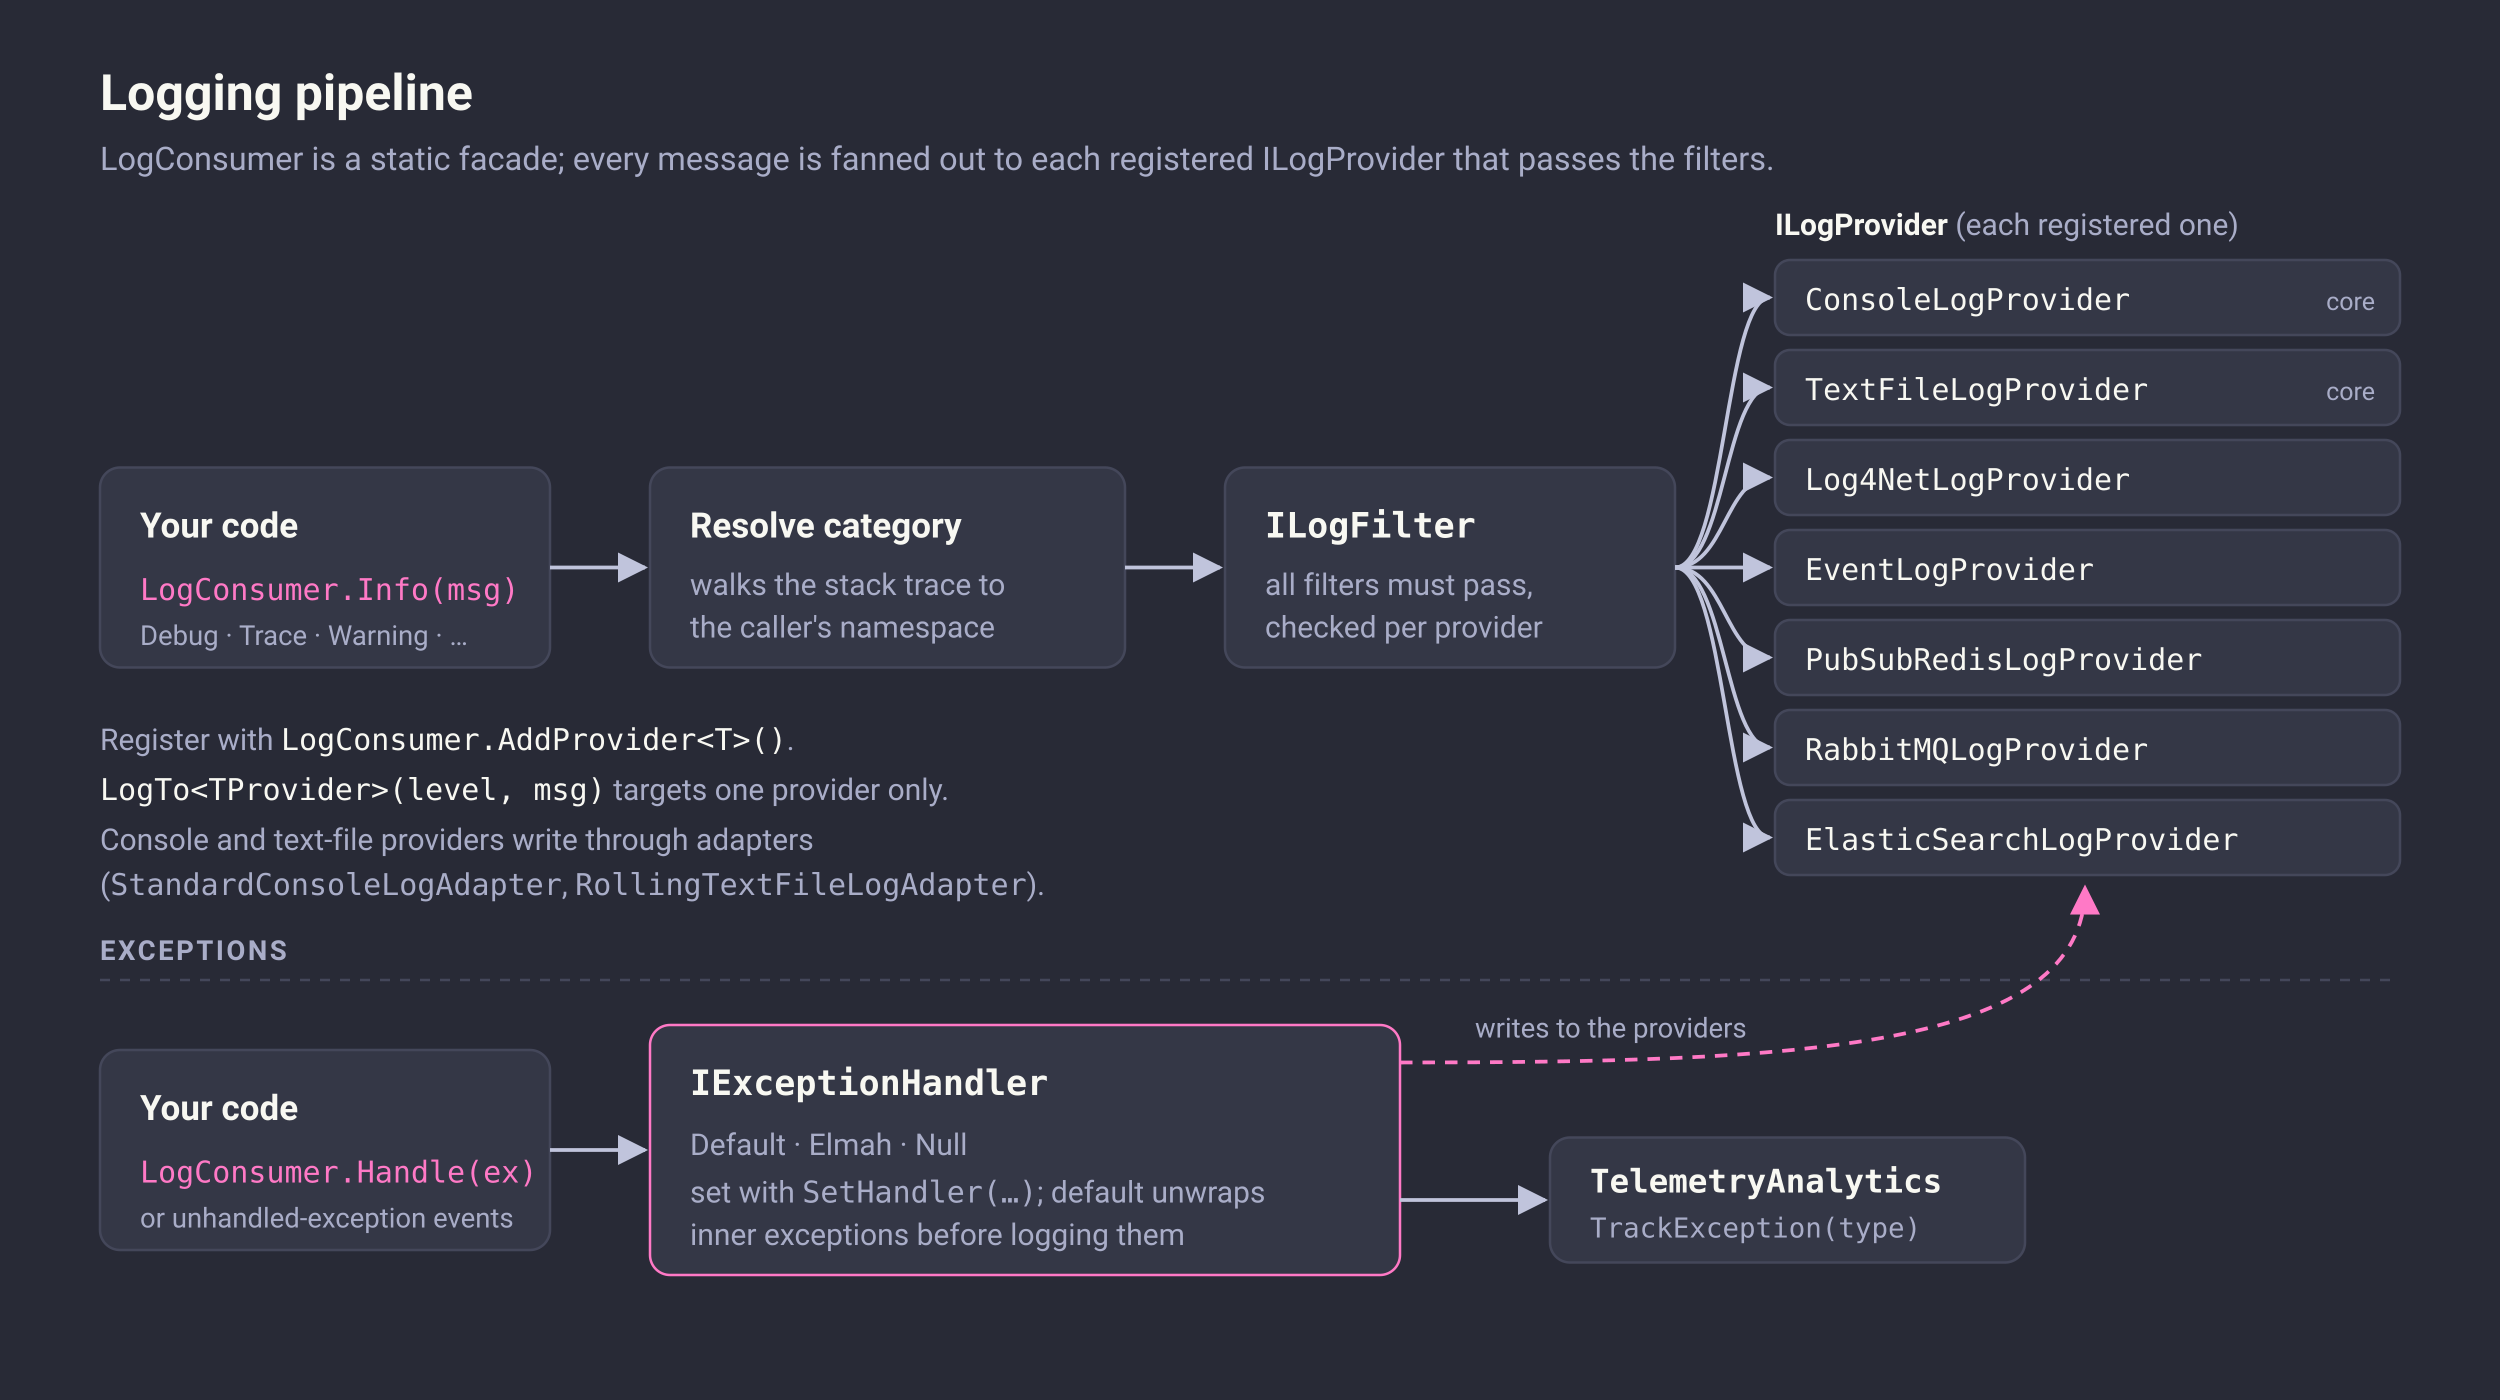
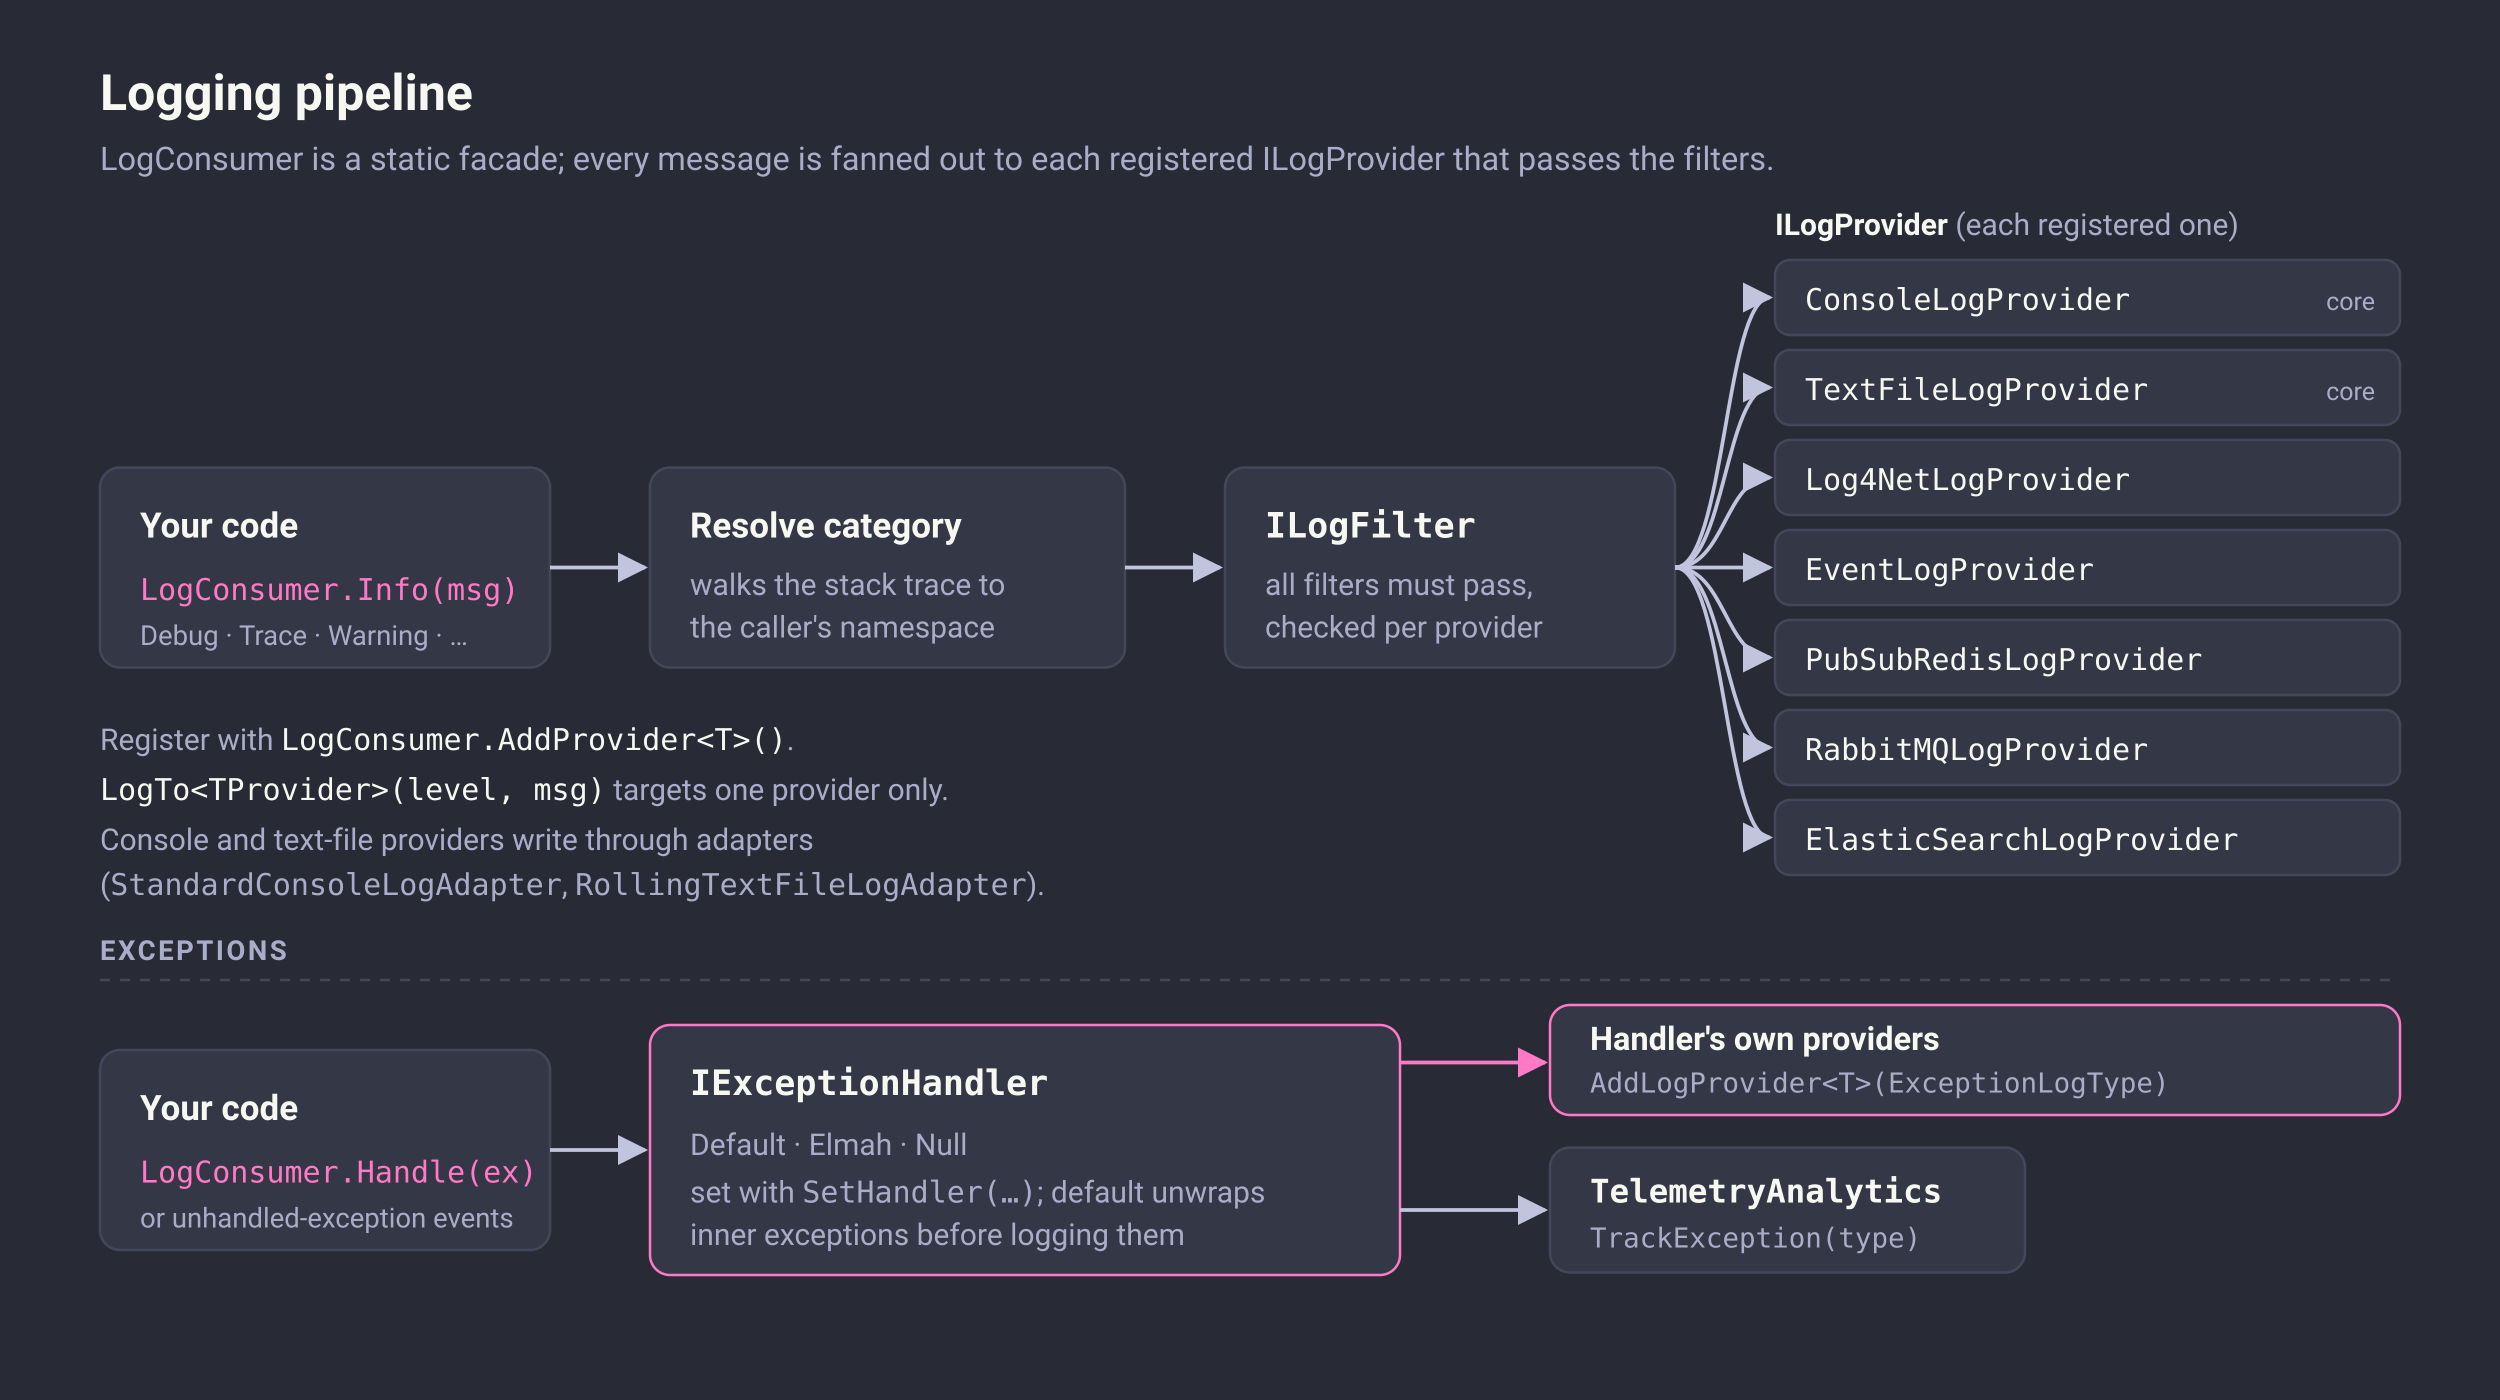
<svg xmlns="http://www.w3.org/2000/svg" width="1000" height="560" viewBox="0 0 1000 560" role="img" aria-labelledby="title desc">
  <defs>
    <marker id="arrow" viewBox="0 0 10 10" refX="9" refY="5" markerWidth="8" markerHeight="8" orient="auto-start-reverse">
      <path d="M0,0 L10,5 L0,10 z" fill="#c0c4dc" />
    </marker>
    <marker id="arrow-pink" viewBox="0 0 10 10" refX="9" refY="5" markerWidth="8" markerHeight="8" orient="auto-start-reverse">
      <path d="M0,0 L10,5 L0,10 z" fill="#ff79c6" />
    </marker>
  </defs>
  <style>
    text { font-family: -apple-system, "Segoe UI", Roboto, Helvetica, Arial, sans-serif; fill: #f8f8f2; }
    .mono { font-family: "Cascadia Code", Consolas, "SF Mono", Menlo, monospace; font-variant-ligatures: none; }
    .dim { fill: #a9adc8; }
    .b { font-weight: 600; }
    .card { fill: #343746; stroke: #44475a; }
    .flow { stroke: #c0c4dc; stroke-width: 1.5; fill: none; }
  </style>
  <rect width="1000" height="560" fill="#282a36" />
  <text x="40" y="44" font-size="20" class="b">Logging pipeline</text>
  <text x="40" y="68" font-size="13" class="dim">LogConsumer is a static facade; every message is fanned out to each registered ILogProvider that passes the filters.</text>
  <rect x="40" y="187" width="180" height="80" rx="8" class="card" />
  <text x="56" y="215" font-size="14" class="b">Your code</text>
  <text x="56" y="240" font-size="12" class="mono" style="fill:#ff79c6">LogConsumer.Info(msg)</text>
  <text x="56" y="258" font-size="11" class="dim">Debug · Trace · Warning · …</text>
  <line x1="220" y1="227" x2="258" y2="227" class="flow" marker-end="url(#arrow)" />
  <rect x="260" y="187" width="190" height="80" rx="8" class="card" />
  <text x="276" y="215" font-size="14" class="b">Resolve category</text>
  <text x="276" y="238" font-size="12" class="dim">walks the stack trace to</text>
  <text x="276" y="255" font-size="12" class="dim">the caller's namespace</text>
  <line x1="450" y1="227" x2="488" y2="227" class="flow" marker-end="url(#arrow)" />
  <rect x="490" y="187" width="180" height="80" rx="8" class="card" />
  <text x="506" y="215" font-size="14" class="b mono">ILogFilter</text>
  <text x="506" y="238" font-size="12" class="dim">all filters must pass,</text>
  <text x="506" y="255" font-size="12" class="dim">checked per provider</text>
  <g class="flow">
    <path d="M670,227 C690,227 690,119 708,119" marker-end="url(#arrow)" />
    <path d="M670,227 C690,227 690,155 708,155" marker-end="url(#arrow)" />
    <path d="M670,227 C690,227 690,191 708,191" marker-end="url(#arrow)" />
    <path d="M670,227 L708,227" marker-end="url(#arrow)" />
    <path d="M670,227 C690,227 690,263 708,263" marker-end="url(#arrow)" />
    <path d="M670,227 C690,227 690,299 708,299" marker-end="url(#arrow)" />
    <path d="M670,227 C690,227 690,335 708,335" marker-end="url(#arrow)" />
  </g>
  <text x="710" y="94" font-size="12" class="b">ILogProvider <tspan class="dim" font-weight="400">(each registered one)</tspan>
  </text>
  <g font-size="12">
    <rect x="710" y="104" width="250" height="30" rx="6" class="card" />
    <text x="722" y="124" class="mono">ConsoleLogProvider</text>
    <text x="950" y="124" font-size="10" text-anchor="end" class="dim">core</text>
    <rect x="710" y="140" width="250" height="30" rx="6" class="card" />
    <text x="722" y="160" class="mono">TextFileLogProvider</text>
    <text x="950" y="160" font-size="10" text-anchor="end" class="dim">core</text>
    <rect x="710" y="176" width="250" height="30" rx="6" class="card" />
    <text x="722" y="196" class="mono">Log4NetLogProvider</text>
    <rect x="710" y="212" width="250" height="30" rx="6" class="card" />
    <text x="722" y="232" class="mono">EventLogProvider</text>
    <rect x="710" y="248" width="250" height="30" rx="6" class="card" />
    <text x="722" y="268" class="mono">PubSubRedisLogProvider</text>
    <rect x="710" y="284" width="250" height="30" rx="6" class="card" />
    <text x="722" y="304" class="mono">RabbitMQLogProvider</text>
    <rect x="710" y="320" width="250" height="30" rx="6" class="card" />
    <text x="722" y="340" class="mono">ElasticSearchLogProvider</text>
  </g>
  <text x="40" y="300" font-size="12" class="dim">Register with <tspan class="mono" style="fill:#f8f8f2">LogConsumer.AddProvider&lt;T&gt;()</tspan>.</text>
  <text x="40" y="320" font-size="12" class="dim">
    <tspan class="mono" style="fill:#f8f8f2">LogTo&lt;TProvider&gt;(level, msg)</tspan> targets one provider only.</text>
  <text x="40" y="340" font-size="12" class="dim">Console and text-file providers write through adapters</text>
  <text x="40" y="358" font-size="12" class="dim">(<tspan class="mono">StandardConsoleLogAdapter</tspan>, <tspan class="mono">RollingTextFileLogAdapter</tspan>).</text>
  <line x1="40" y1="392" x2="960" y2="392" stroke="#44475a" stroke-dasharray="4 4" />
  <text x="40" y="384" font-size="11" class="b dim" letter-spacing="1">EXCEPTIONS</text>
  <rect x="40" y="420" width="180" height="80" rx="8" class="card" />
  <text x="56" y="448" font-size="14" class="b">Your code</text>
  <text x="56" y="473" font-size="12" class="mono" style="fill:#ff79c6">LogConsumer.Handle(ex)</text>
  <text x="56" y="491" font-size="11" class="dim">or unhandled-exception events</text>
  <line x1="220" y1="460" x2="258" y2="460" class="flow" marker-end="url(#arrow)" />
  <rect x="260" y="410" width="300" height="100" rx="8" fill="#343746" stroke="#ff79c6" />
  <text x="276" y="438" font-size="14" class="b mono">IExceptionHandler</text>
  <text x="276" y="462" font-size="12" class="dim">Default · Elmah · Null</text>
  <text x="276" y="481" font-size="12" class="dim">set with <tspan class="mono">SetHandler(…)</tspan>; default unwraps</text>
  <text x="276" y="498" font-size="12" class="dim">inner exceptions before logging them</text>
-   <path d="M560,425 C720,425 834,420 834,355" fill="none" stroke="#ff79c6" stroke-width="1.5" stroke-dasharray="5 4" marker-end="url(#arrow-pink)" />
-   <text x="590" y="415" font-size="11" class="dim">writes to the providers</text>
-   <line x1="560" y1="480" x2="618" y2="480" class="flow" marker-end="url(#arrow)" />
-   <rect x="620" y="455" width="190" height="50" rx="8" class="card" />
-   <text x="636" y="477" font-size="13" class="b mono">TelemetryAnalytics</text>
-   <text x="636" y="495" font-size="11" class="mono dim">TrackException(type)</text>
+   <line x1="560" y1="425" x2="618" y2="425" stroke="#ff79c6" stroke-width="1.5" marker-end="url(#arrow-pink)" />
+   <rect x="620" y="402" width="340" height="44" rx="8" fill="#343746" stroke="#ff79c6" />
+   <text x="636" y="420" font-size="13" class="b">Handler's own providers</text>
+   <text x="636" y="437" font-size="11" class="mono dim">AddLogProvider&lt;T&gt;(ExceptionLogType)</text>
+   <line x1="560" y1="484" x2="618" y2="484" class="flow" marker-end="url(#arrow)" />
+   <rect x="620" y="459" width="190" height="50" rx="8" class="card" />
+   <text x="636" y="481" font-size="13" class="b mono">TelemetryAnalytics</text>
+   <text x="636" y="499" font-size="11" class="mono dim">TrackException(type)</text>
</svg>
